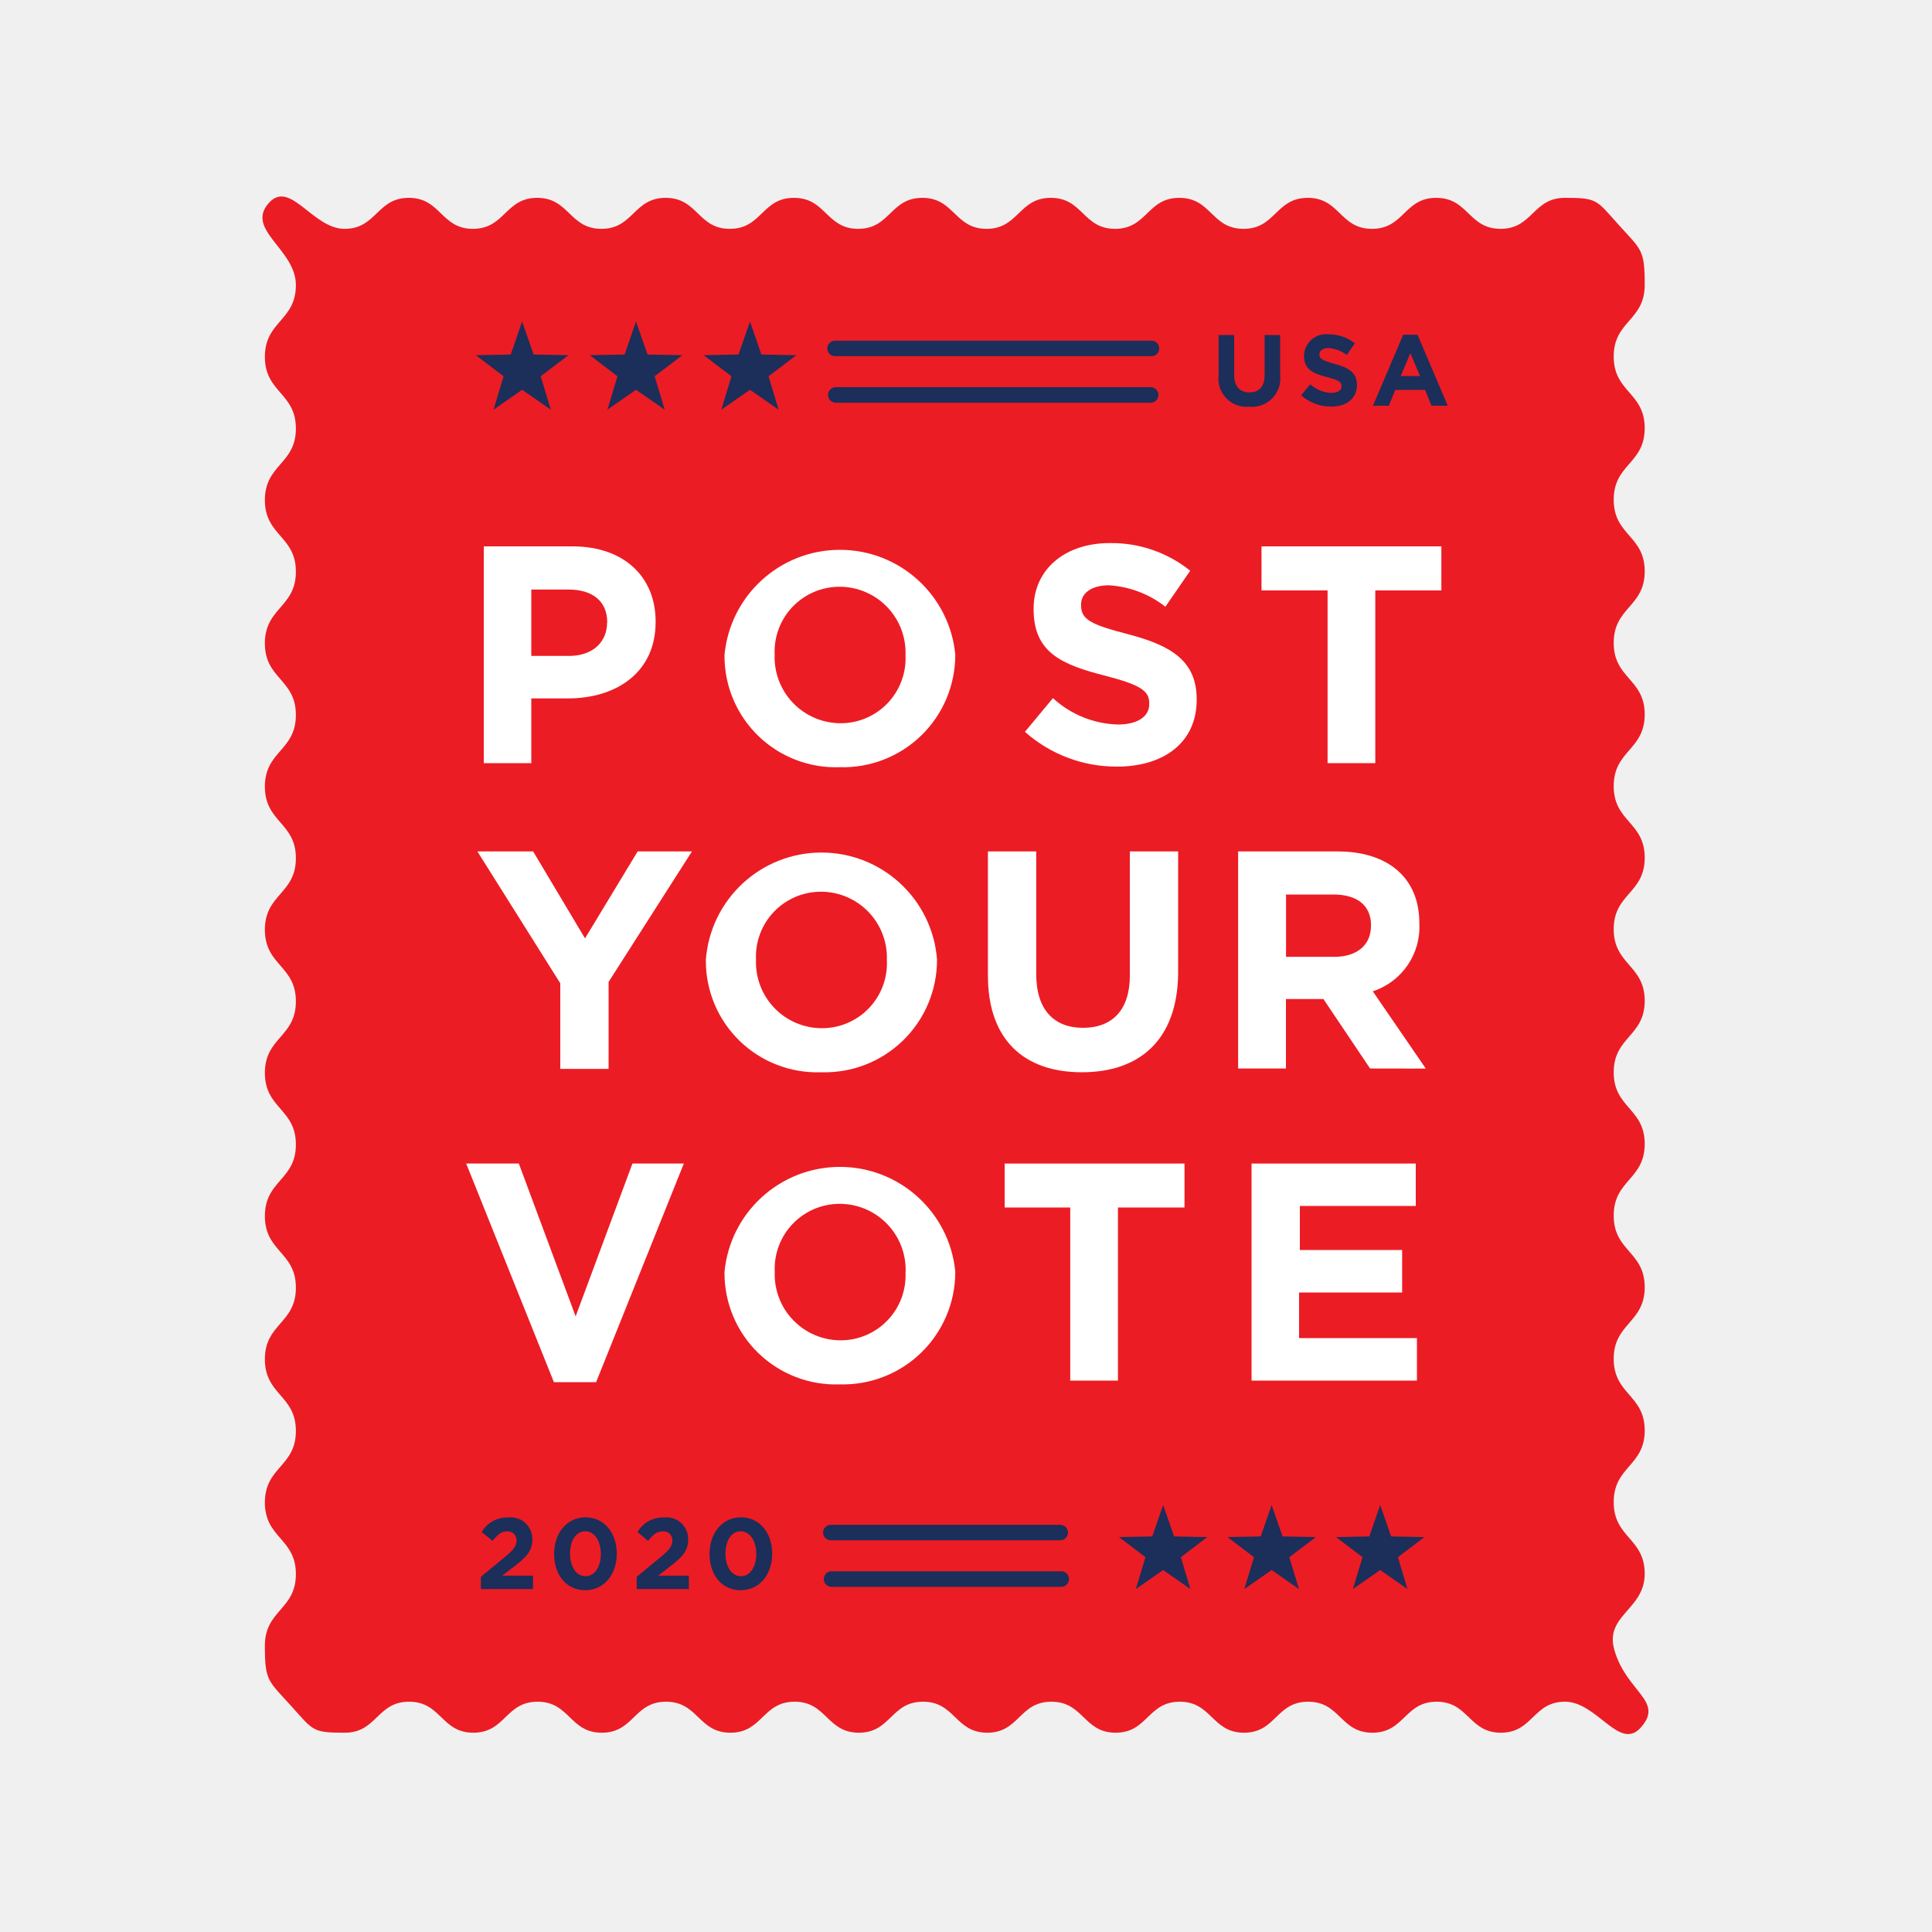
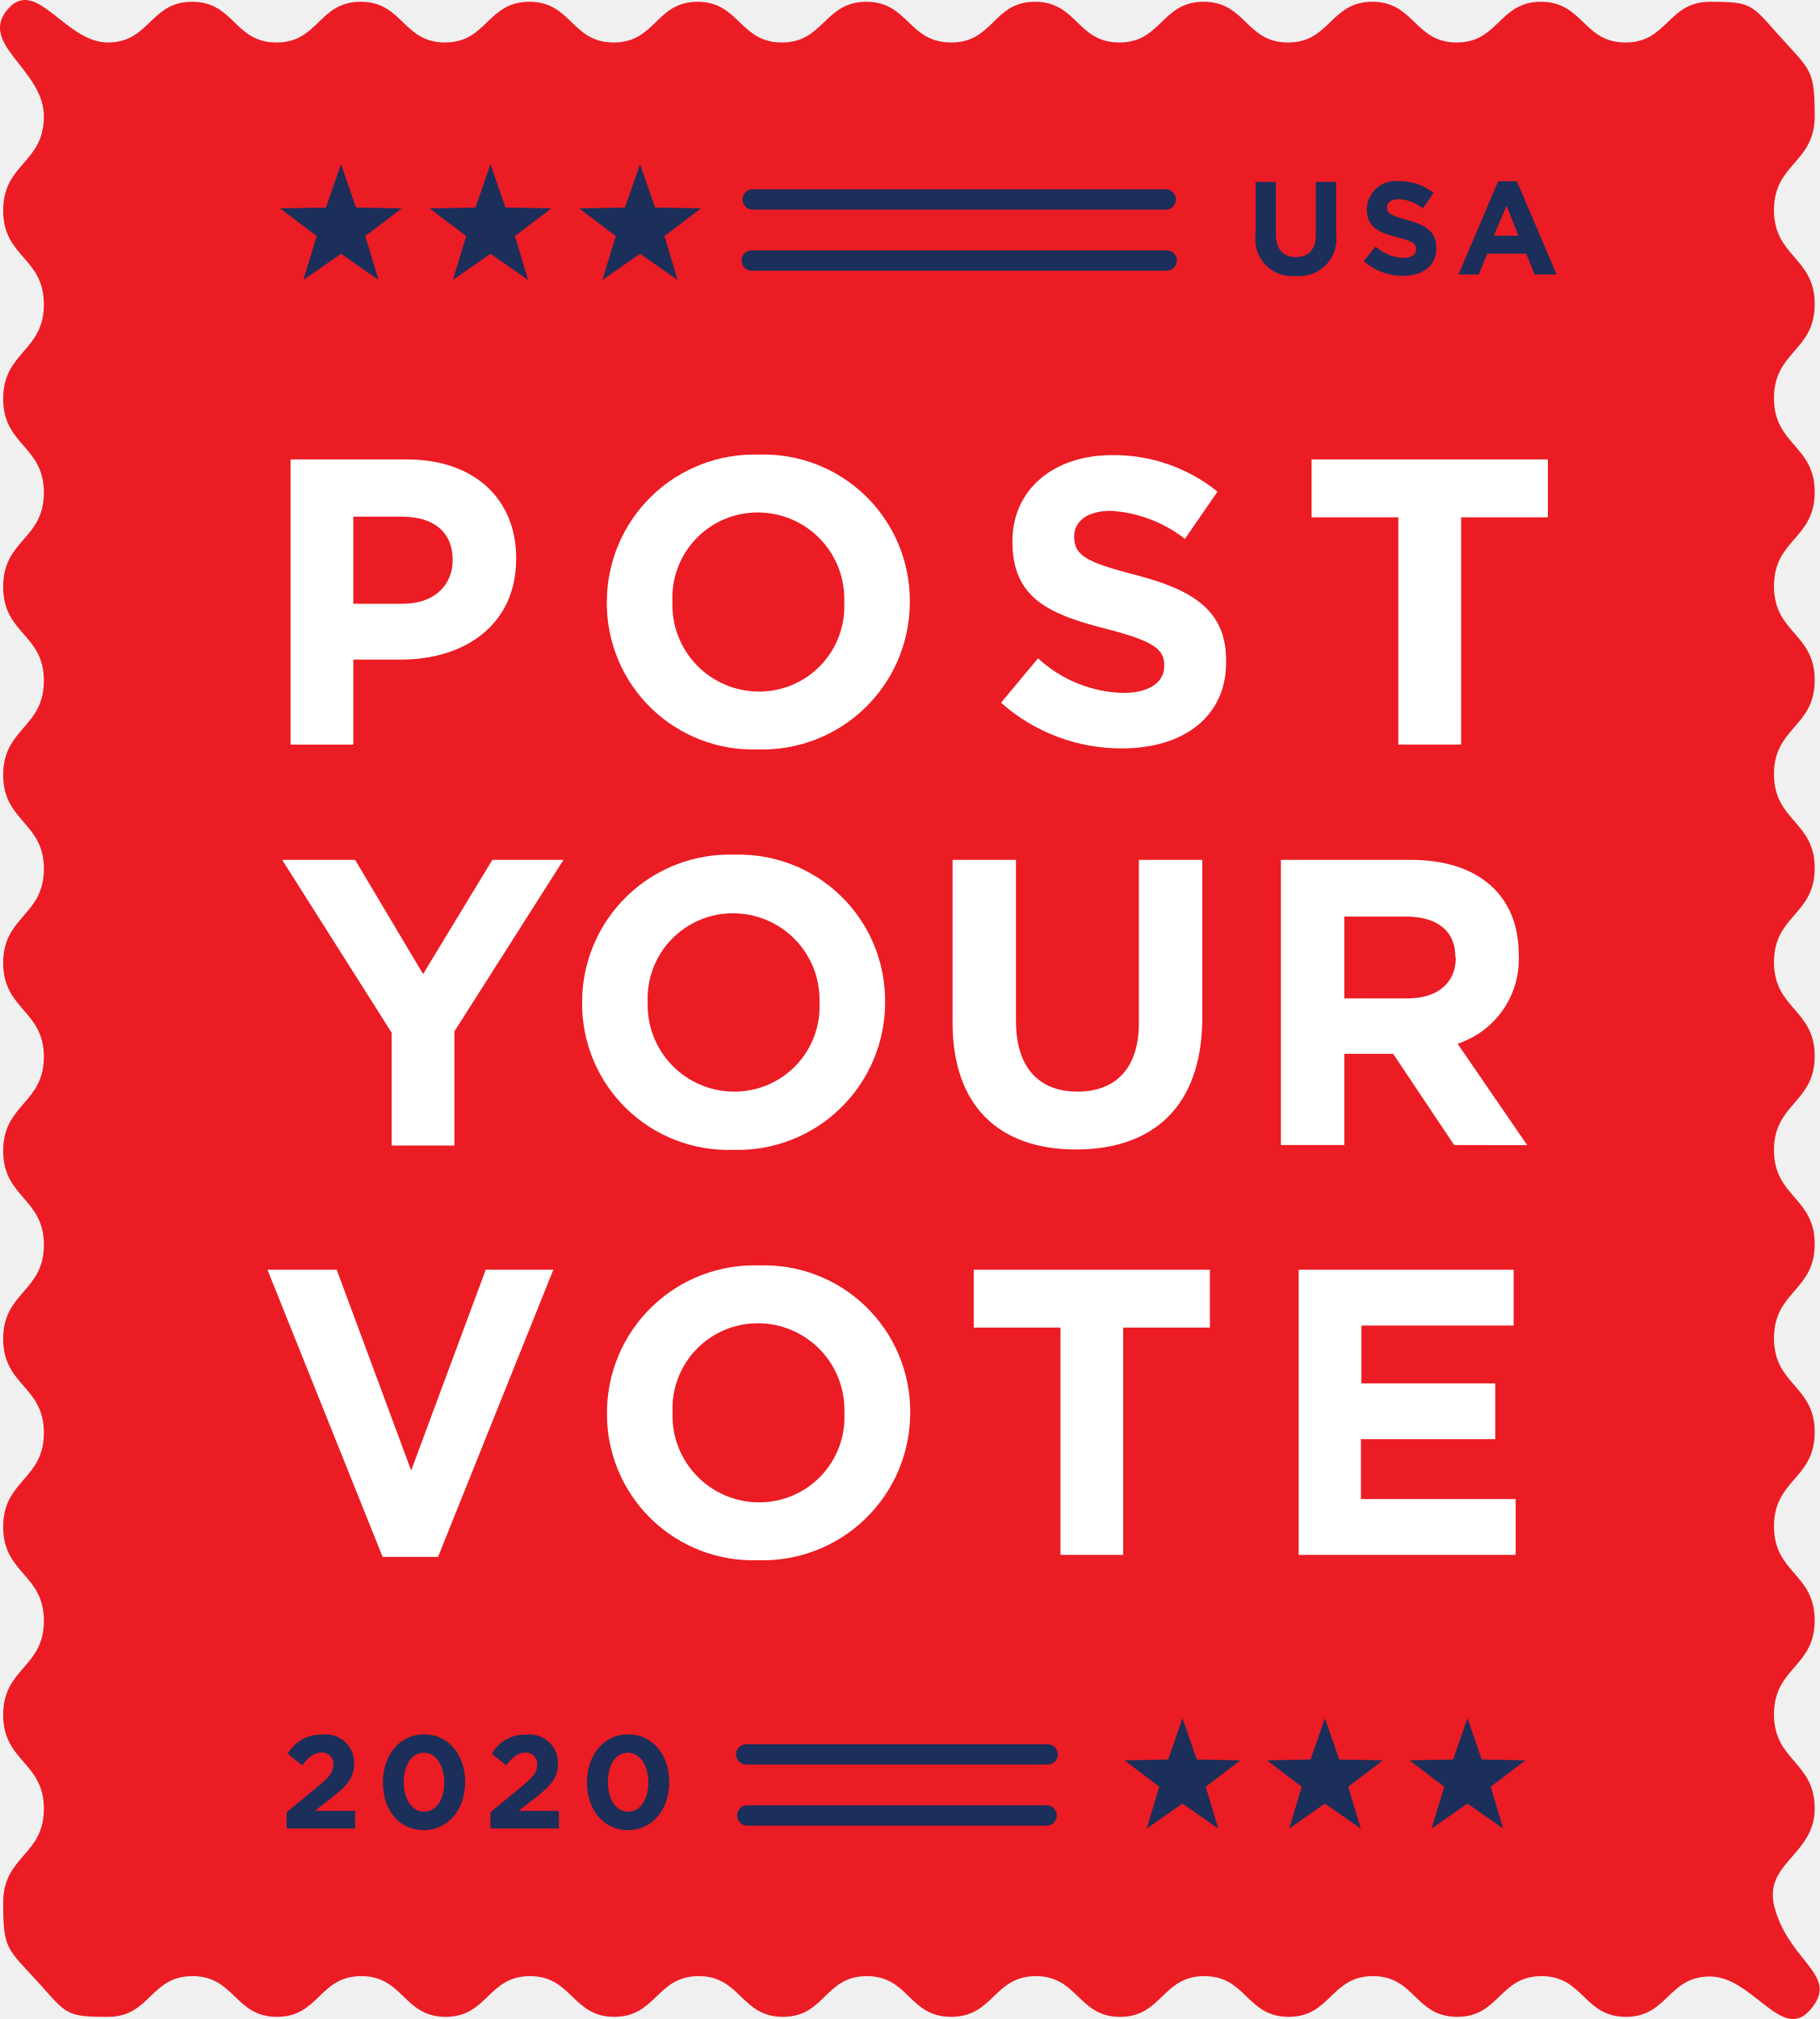
- <svg xmlns="http://www.w3.org/2000/svg" id="Layer_1" data-name="Layer 1" viewBox="0 0 200 200">
+ <svg xmlns="http://www.w3.org/2000/svg" viewBox="0 0 143.48 159.17">
  <defs>
    <style>.cls-1{fill:#ec1c24;}.cls-2{fill:#1c2e5a;}.cls-3{fill:#fff;}</style>
  </defs>
-   <path class="cls-1" d="M169.85,178.84c-2.21,2.47-4.52-2.68-7.84-2.68s-3.32,3.21-6.64,3.21-3.33-3.21-6.65-3.21-3.32,3.21-6.65,3.21-3.32-3.21-6.65-3.21-3.32,3.21-6.64,3.21-3.33-3.21-6.65-3.21-3.32,3.21-6.64,3.21-3.32-3.21-6.65-3.21-3.32,3.21-6.64,3.21-3.32-3.21-6.65-3.21-3.32,3.21-6.64,3.21-3.33-3.21-6.65-3.21-3.33,3.21-6.65,3.21-3.33-3.21-6.66-3.21-3.32,3.21-6.65,3.21-3.32-3.21-6.65-3.21-3.32,3.21-6.65,3.21-3.32-3.21-6.65-3.21-3.33,3.21-6.66,3.21-3.24-.2-5.47-2.68c-2.48-2.75-2.8-2.63-2.8-6.33s3.21-3.71,3.21-7.41-3.21-3.71-3.21-7.41,3.21-3.71,3.21-7.41-3.21-3.71-3.21-7.42,3.21-3.7,3.21-7.41-3.21-3.7-3.21-7.41,3.21-3.71,3.21-7.41-3.21-3.71-3.21-7.41,3.21-3.71,3.21-7.41-3.21-3.7-3.21-7.41,3.21-3.71,3.21-7.41-3.21-3.71-3.21-7.41,3.21-3.71,3.21-7.42-3.21-3.7-3.21-7.41,3.21-3.71,3.21-7.42-3.21-3.7-3.21-7.41,3.21-3.71,3.21-7.41-3.21-3.71-3.21-7.42,3.21-3.72,3.21-7.43-5.28-5.73-2.8-8.5c2.22-2.47,4.52,2.68,7.84,2.68s3.33-3.21,6.65-3.21,3.32,3.21,6.64,3.21,3.33-3.21,6.65-3.21,3.33,3.21,6.65,3.21,3.32-3.21,6.65-3.21,3.32,3.21,6.64,3.21,3.32-3.21,6.64-3.21,3.33,3.21,6.65,3.21,3.32-3.21,6.64-3.21,3.33,3.21,6.65,3.21,3.32-3.21,6.65-3.21,3.32,3.21,6.65,3.21,3.32-3.21,6.65-3.21,3.32,3.21,6.65,3.21,3.32-3.21,6.65-3.21,3.32,3.21,6.65,3.21,3.32-3.21,6.65-3.21,3.33,3.21,6.66,3.21,3.33-3.21,6.66-3.21,3.24.2,5.46,2.68c2.48,2.75,2.8,2.63,2.8,6.34s-3.21,3.7-3.21,7.41,3.21,3.7,3.21,7.41-3.21,3.7-3.21,7.41,3.21,3.7,3.21,7.41-3.21,3.7-3.21,7.41,3.21,3.71,3.21,7.41-3.21,3.71-3.21,7.42,3.21,3.7,3.21,7.41-3.21,3.7-3.21,7.4,3.21,3.71,3.21,7.41-3.21,3.71-3.21,7.41,3.21,3.71,3.21,7.41-3.21,3.71-3.21,7.42,3.21,3.71,3.21,7.41-3.21,3.71-3.21,7.42,3.21,3.71,3.21,7.41-3.21,3.71-3.21,7.42,3.21,3.71,3.21,7.42-4.15,4.28-3.15,7.85C168.34,175.17,172.33,176.07,169.85,178.84Z" />
-   <path class="cls-2" d="M129.31,42.1a2.9,2.9,0,0,1-3.16-3.25V34.68h1.61v4.13c0,1.19.59,1.81,1.58,1.81s1.57-.6,1.57-1.76V34.68h1.61V38.8A2.94,2.94,0,0,1,129.31,42.1Z" />
-   <path class="cls-2" d="M137.79,42.09a4.68,4.68,0,0,1-3.1-1.17l.95-1.14a3.38,3.38,0,0,0,2.18.89c.66,0,1.06-.26,1.06-.69v0c0-.41-.25-.62-1.47-.93-1.47-.38-2.42-.78-2.42-2.23v0a2.28,2.28,0,0,1,2.55-2.21,4.23,4.23,0,0,1,2.71.93l-.83,1.21a3.49,3.49,0,0,0-1.9-.72c-.61,0-.94.29-.94.64v0c0,.48.31.64,1.58,1,1.48.39,2.31.92,2.31,2.19v0C140.47,41.27,139.37,42.09,137.79,42.09Z" />
-   <path class="cls-2" d="M148.19,42l-.67-1.64h-3.08L143.77,42h-1.64l3.13-7.35h1.48L149.87,42ZM146,36.56l-1,2.37H147Z" />
-   <path class="cls-2" d="M51,159.51l-1.13-.91a3,3,0,0,1,2.72-1.51,2.24,2.24,0,0,1,2.52,2.27c0,1.22-.63,1.83-1.92,2.83l-1.19.92h3.18v1.39h-5.4v-1.27l2.43-2c.9-.75,1.26-1.14,1.26-1.75a.9.9,0,0,0-1-.95C51.91,158.53,51.53,158.84,51,159.51Z" />
-   <path class="cls-2" d="M60.59,164.62c-2,0-3.23-1.63-3.23-3.76s1.3-3.79,3.25-3.79,3.24,1.64,3.24,3.77S62.54,164.62,60.59,164.62Zm0-6.1c-1,0-1.58,1-1.58,2.32s.63,2.33,1.6,2.33,1.59-1,1.59-2.31S61.56,158.52,60.59,158.52Z" />
-   <path class="cls-2" d="M67.08,159.51,66,158.6a3,3,0,0,1,2.72-1.51,2.24,2.24,0,0,1,2.52,2.27c0,1.22-.63,1.83-1.92,2.83l-1.19.92h3.18v1.39h-5.4v-1.27l2.43-2c.91-.75,1.26-1.14,1.26-1.75a.9.9,0,0,0-1-.95C68,158.53,67.62,158.84,67.08,159.51Z" />
-   <path class="cls-2" d="M76.68,164.62c-2,0-3.23-1.63-3.23-3.76s1.3-3.79,3.25-3.79,3.24,1.64,3.24,3.77S78.63,164.62,76.68,164.62Zm0-6.1c-1,0-1.58,1-1.58,2.32s.63,2.33,1.6,2.33,1.59-1,1.59-2.31S77.65,158.52,76.68,158.52Z" />
-   <path class="cls-3" d="M58.78,72.3H55V79H50.08V56.56h9.18c5.36,0,8.61,3.18,8.61,7.77v.07C67.87,69.6,63.82,72.3,58.78,72.3Zm4.08-7.87c0-2.21-1.54-3.4-4-3.4H55V67.9h3.92c2.47,0,3.92-1.48,3.92-3.41Z" />
-   <path class="cls-3" d="M86.93,79.42A11.51,11.51,0,0,1,75,67.87V67.8a12,12,0,0,1,23.89-.06v.06A11.62,11.62,0,0,1,86.93,79.42ZM93.74,67.8a6.83,6.83,0,0,0-6.81-7.06,6.72,6.72,0,0,0-6.74,7v.06A6.84,6.84,0,0,0,87,74.87a6.72,6.72,0,0,0,6.74-7Z" />
-   <path class="cls-3" d="M115.63,79.36a14.27,14.27,0,0,1-9.53-3.6L109,72.27A10.34,10.34,0,0,0,115.73,75c2,0,3.24-.8,3.24-2.12v-.06c0-1.25-.77-1.89-4.53-2.86-4.52-1.15-7.44-2.4-7.44-6.87V63c0-4.08,3.27-6.78,7.86-6.78a13,13,0,0,1,8.35,2.86l-2.57,3.73a10.48,10.48,0,0,0-5.84-2.22c-1.9,0-2.89.87-2.89,2v.06c0,1.48,1,2,4.85,3,4.56,1.18,7.12,2.82,7.12,6.74v.06C123.88,76.86,120.48,79.36,115.63,79.36Z" />
-   <path class="cls-3" d="M142.37,61.12V79h-4.94V61.12h-6.84V56.56h18.62v4.56Z" />
-   <path class="cls-3" d="M63,101.65v9h-5v-8.86L49.42,88.14h5.77l5.37,9,5.45-9h5.62Z" />
-   <path class="cls-3" d="M85,111A11.52,11.52,0,0,1,73.07,99.44v-.07A12,12,0,0,1,97,99.31v.06A11.63,11.63,0,0,1,85,111Zm6.81-11.63A6.83,6.83,0,0,0,85,92.31a6.72,6.72,0,0,0-6.74,7v.06a6.83,6.83,0,0,0,6.81,7.07,6.72,6.72,0,0,0,6.74-7Z" />
-   <path class="cls-3" d="M112,111c-6,0-9.73-3.37-9.73-10V88.14h5v12.71c0,3.66,1.83,5.55,4.84,5.55s4.85-1.83,4.85-5.39V88.14h5v12.68C121.87,107.62,118,111,112,111Z" />
-   <path class="cls-3" d="M141.83,110.61,137,103.42h-3.88v7.19h-4.95V88.14h10.28c5.3,0,8.48,2.79,8.48,7.41v.07a7,7,0,0,1-4.82,7l5.49,8Zm.1-14.8c0-2.12-1.48-3.21-3.89-3.21h-4.91v6.45h5c2.41,0,3.79-1.28,3.79-3.18Z" />
-   <path class="cls-3" d="M61.71,143.08H57.34l-9.08-22.63h5.45l5.88,15.82,5.88-15.82h5.32Z" />
-   <path class="cls-3" d="M86.94,143.31A11.52,11.52,0,0,1,75,131.75v-.07a12,12,0,0,1,23.89-.06v.06A11.63,11.63,0,0,1,86.94,143.31Zm6.81-11.63a6.83,6.83,0,0,0-6.81-7.06,6.72,6.72,0,0,0-6.74,7v.06A6.83,6.83,0,0,0,87,138.75a6.72,6.72,0,0,0,6.74-7Z" />
-   <path class="cls-3" d="M115.73,125v17.92h-4.94V125H104v-4.55h18.62V125Z" />
-   <path class="cls-3" d="M129.56,142.92V120.45h17v4.39h-12v4.56h10.59v4.4H134.48v4.72h12.2v4.4Z" />
-   <polygon class="cls-2" points="54.05 40.35 57.02 42.41 55.97 38.95 58.85 36.77 55.24 36.7 54.05 33.28 52.87 36.7 49.26 36.77 52.13 38.95 51.09 42.41 54.05 40.35" />
-   <polygon class="cls-2" points="65.84 40.35 68.81 42.41 67.77 38.95 70.64 36.77 67.03 36.7 65.84 33.28 64.66 36.7 61.05 36.77 63.92 38.95 62.88 42.41 65.84 40.35" />
-   <polygon class="cls-2" points="77.64 40.35 80.6 42.41 79.56 38.95 82.44 36.77 78.82 36.7 77.64 33.28 76.45 36.7 72.84 36.77 75.72 38.95 74.67 42.41 77.64 40.35" />
-   <polygon class="cls-2" points="120.41 162.53 123.23 164.5 122.24 161.2 124.98 159.12 121.54 159.05 120.41 155.8 119.28 159.05 115.83 159.12 118.58 161.2 117.58 164.5 120.41 162.53" />
-   <polygon class="cls-2" points="131.64 162.53 134.47 164.5 133.47 161.2 136.22 159.12 132.77 159.05 131.64 155.8 130.51 159.05 127.07 159.12 129.81 161.2 128.81 164.5 131.64 162.53" />
-   <polygon class="cls-2" points="142.88 162.53 145.7 164.5 144.71 161.2 147.45 159.12 144.01 159.05 142.88 155.8 141.75 159.05 138.3 159.12 141.05 161.2 140.05 164.5 142.88 162.53" />
-   <path class="cls-2" d="M119.2,36.87H86.44a.8.8,0,0,1,0-1.6H119.2a.8.8,0,0,1,0,1.6Z" />
-   <path class="cls-2" d="M119.2,41.69H86.44a.81.81,0,0,1,0-1.61H119.2a.81.81,0,0,1,0,1.61Z" />
-   <path class="cls-2" d="M109.77,159.45H86a.8.8,0,0,1,0-1.6h23.76a.8.8,0,1,1,0,1.6Z" />
-   <path class="cls-2" d="M109.77,164.27H86a.81.81,0,0,1,0-1.61h23.76a.81.81,0,1,1,0,1.61Z" />
+   <g id="Layer_2" data-name="Layer 2">
+     <g id="Layer_1-2" data-name="Layer 1">
+       <path class="cls-1" d="M142.69,158.5c-2.22,2.47-4.52-2.68-7.85-2.68S131.52,159,128.2,159s-3.33-3.21-6.65-3.21S118.23,159,114.9,159s-3.32-3.21-6.64-3.21-3.33,3.21-6.65,3.21-3.32-3.21-6.65-3.21S91.64,159,88.32,159s-3.32-3.21-6.64-3.21S78.35,159,75,159s-3.32-3.21-6.65-3.21S65.06,159,61.74,159s-3.33-3.21-6.65-3.21S51.76,159,48.44,159s-3.33-3.21-6.65-3.21S38.46,159,35.14,159s-3.33-3.21-6.65-3.21S25.16,159,21.84,159s-3.33-3.21-6.66-3.21S11.85,159,8.52,159s-3.24-.2-5.47-2.68C.57,153.6.25,153.72.25,150s3.21-3.7,3.21-7.4S.25,138.9.25,135.19s3.21-3.7,3.21-7.41-3.21-3.7-3.21-7.41,3.21-3.7,3.21-7.41-3.21-3.7-3.21-7.41,3.21-3.71,3.21-7.41S.25,94.43.25,90.73,3.46,87,3.46,83.32.25,79.61.25,75.91,3.46,72.2,3.46,68.5.25,64.79.25,61.09s3.21-3.71,3.21-7.42S.25,50,.25,46.26s3.21-3.71,3.21-7.42S.25,35.14.25,31.43,3.46,27.72,3.46,24,.25,20.31.25,16.59s3.21-3.71,3.21-7.42S-1.82,3.44.66.67C2.88-1.8,5.18,3.35,8.5,3.35S11.83.14,15.15.14s3.32,3.21,6.65,3.21S25.12.14,28.44.14s3.33,3.21,6.65,3.21S38.41.14,41.74.14s3.32,3.21,6.65,3.21S51.71.14,55,.14s3.33,3.21,6.65,3.21S65,.14,68.31.14,71.64,3.35,75,3.35,78.29.14,81.61.14s3.32,3.21,6.65,3.21S91.58.14,94.91.14s3.32,3.21,6.65,3.21S104.89.14,108.21.14s3.33,3.21,6.65,3.21S118.19.14,121.51.14s3.33,3.21,6.66,3.21S131.5.14,134.83.14s3.24.2,5.47,2.68c2.47,2.75,2.79,2.63,2.79,6.34s-3.21,3.7-3.21,7.4,3.21,3.71,3.21,7.42-3.21,3.7-3.21,7.41,3.21,3.7,3.21,7.41-3.21,3.7-3.21,7.41,3.21,3.7,3.21,7.41-3.21,3.71-3.21,7.41,3.21,3.71,3.21,7.41-3.21,3.71-3.21,7.41,3.21,3.71,3.21,7.41-3.21,3.71-3.21,7.41,3.21,3.71,3.21,7.41-3.21,3.71-3.21,7.42,3.21,3.7,3.21,7.41-3.21,3.71-3.21,7.42,3.21,3.7,3.21,7.41-3.21,3.71-3.21,7.41,3.21,3.71,3.21,7.43-4.14,4.28-3.15,7.85C141.17,154.82,145.16,155.73,142.69,158.5Z" />
+       <path class="cls-2" d="M102.15,21.76A2.9,2.9,0,0,1,99,18.51V14.34h1.6v4.13c0,1.19.6,1.8,1.58,1.8s1.57-.59,1.57-1.75V14.34h1.61v4.12A2.94,2.94,0,0,1,102.15,21.76Z" />
+       <path class="cls-2" d="M110.62,21.75a4.64,4.64,0,0,1-3.09-1.17l.94-1.14a3.39,3.39,0,0,0,2.19.89c.65,0,1-.26,1-.69v0c0-.41-.25-.62-1.47-.93-1.47-.38-2.42-.78-2.42-2.23v0a2.28,2.28,0,0,1,2.55-2.2,4.26,4.26,0,0,1,2.72.93l-.84,1.21a3.42,3.42,0,0,0-1.9-.72c-.61,0-.94.28-.94.64v0c0,.48.32.64,1.58,1,1.48.39,2.31.92,2.31,2.19v0C113.3,20.93,112.2,21.75,110.62,21.75Z" />
+       <path class="cls-2" d="M121,21.64,120.35,20h-3.08l-.67,1.64H115l3.13-7.35h1.48l3.13,7.35Zm-2.21-5.42-1,2.36h1.94Z" />
+       <path class="cls-2" d="M23.82,139.17l-1.13-.91a3,3,0,0,1,2.72-1.51A2.24,2.24,0,0,1,27.93,139c0,1.22-.63,1.84-1.92,2.84l-1.19.92H28v1.39H22.6v-1.28l2.43-2c.91-.75,1.26-1.15,1.26-1.75a.9.9,0,0,0-1-.95C24.75,138.19,24.36,138.5,23.82,139.17Z" />
+       <path class="cls-2" d="M33.42,144.28c-2,0-3.23-1.64-3.23-3.76s1.3-3.79,3.25-3.79,3.24,1.64,3.24,3.77S35.37,144.28,33.42,144.28Zm0-6.1c-1,0-1.58,1-1.58,2.32s.63,2.33,1.6,2.33,1.59-1,1.59-2.31S34.39,138.18,33.42,138.18Z" />
+       <path class="cls-2" d="M39.91,139.17l-1.13-.91a3,3,0,0,1,2.72-1.51A2.24,2.24,0,0,1,44,139c0,1.22-.63,1.84-1.92,2.84l-1.19.92h3.18v1.39h-5.4v-1.28l2.43-2c.91-.75,1.26-1.15,1.26-1.75a.9.9,0,0,0-1-.95C40.84,138.19,40.45,138.5,39.91,139.17Z" />
+       <path class="cls-2" d="M49.51,144.28c-1.95,0-3.23-1.64-3.23-3.76s1.3-3.79,3.25-3.79,3.24,1.64,3.24,3.77S51.47,144.28,49.51,144.28Zm0-6.1c-1,0-1.58,1-1.58,2.32s.63,2.33,1.6,2.33,1.59-1,1.59-2.31S50.48,138.18,49.51,138.18Z" />
+       <path class="cls-3" d="M31.61,52H27.86V58.7H22.91V36.22h9.18c5.37,0,8.61,3.18,8.61,7.77v.07C40.7,49.26,36.65,52,31.61,52Zm4.08-7.87c0-2.22-1.54-3.4-4-3.4H27.86v6.87h3.91c2.47,0,3.92-1.48,3.92-3.41Z" />
+       <path class="cls-3" d="M59.76,59.08A11.52,11.52,0,0,1,47.85,47.53v-.07a11.62,11.62,0,0,1,12-11.62A11.52,11.52,0,0,1,71.74,47.4v.06A11.62,11.62,0,0,1,59.76,59.08Zm6.81-11.62a6.82,6.82,0,0,0-6.81-7.06,6.72,6.72,0,0,0-6.74,7v.06a6.83,6.83,0,0,0,6.81,7.06,6.71,6.71,0,0,0,6.74-7Z" />
+       <path class="cls-3" d="M88.46,59a14.29,14.29,0,0,1-9.53-3.6l2.92-3.5a10.3,10.3,0,0,0,6.71,2.73c2,0,3.24-.8,3.24-2.12v-.06c0-1.25-.77-1.89-4.52-2.86-4.53-1.15-7.45-2.41-7.45-6.87v-.06c0-4.08,3.27-6.78,7.86-6.78A13,13,0,0,1,96,38.76l-2.57,3.72a10.54,10.54,0,0,0-5.84-2.21c-1.9,0-2.89.87-2.89,2v.06c0,1.48,1,2,4.85,3,4.56,1.18,7.13,2.82,7.13,6.74v.06C96.72,56.51,93.31,59,88.46,59Z" />
+       <path class="cls-3" d="M115.21,40.78V58.7h-4.95V40.78h-6.84V36.22h18.63v4.56Z" />
+       <path class="cls-3" d="M35.83,81.31v9H30.88V81.41L22.25,67.79H28l5.36,9,5.46-9h5.61Z" />
+       <path class="cls-3" d="M57.81,90.65A11.52,11.52,0,0,1,45.9,79.1V79a11.62,11.62,0,0,1,12-11.62A11.52,11.52,0,0,1,69.79,79V79A11.62,11.62,0,0,1,57.81,90.65ZM64.62,79A6.82,6.82,0,0,0,57.81,72a6.72,6.72,0,0,0-6.74,7V79a6.83,6.83,0,0,0,6.81,7.06,6.71,6.71,0,0,0,6.74-7Z" />
+       <path class="cls-3" d="M84.84,90.62c-6,0-9.73-3.37-9.73-10V67.79h5V80.51c0,3.66,1.83,5.55,4.84,5.55s4.85-1.83,4.85-5.39V67.79h5V80.48C94.7,87.28,90.88,90.62,84.84,90.62Z" />
+       <path class="cls-3" d="M114.66,90.27l-4.81-7.19H106v7.19H101V67.79h10.27c5.3,0,8.48,2.8,8.48,7.42v.07a7,7,0,0,1-4.82,7l5.49,8Zm.1-14.8c0-2.12-1.48-3.21-3.89-3.21H106v6.45h5c2.41,0,3.79-1.28,3.79-3.18Z" />
+       <path class="cls-3" d="M34.54,122.74H30.17L21.09,100.1h5.46l5.87,15.83L38.3,100.1h5.33Z" />
+       <path class="cls-3" d="M59.77,123a11.51,11.51,0,0,1-11.91-11.55v-.07a11.62,11.62,0,0,1,12-11.62,11.52,11.52,0,0,1,11.91,11.56v.06A11.62,11.62,0,0,1,59.77,123Zm6.81-11.62a6.83,6.83,0,0,0-6.81-7.06,6.72,6.72,0,0,0-6.74,7v.06a6.83,6.83,0,0,0,6.81,7.06,6.71,6.71,0,0,0,6.74-7Z" />
+       <path class="cls-3" d="M88.56,104.66v17.92H83.62V104.66H76.78V100.1H95.4v4.56Z" />
+       <path class="cls-3" d="M102.4,122.58V100.1h16.95v4.4h-12v4.56H117.9v4.4H107.31v4.72h12.2v4.4Z" />
+       <polygon class="cls-2" points="26.89 20.01 29.85 22.07 28.8 18.61 31.68 16.43 28.07 16.36 26.89 12.94 25.7 16.36 22.09 16.43 24.97 18.61 23.92 22.07 26.89 20.01" />
+       <polygon class="cls-2" points="38.68 20.01 41.64 22.07 40.6 18.61 43.48 16.43 39.86 16.36 38.68 12.94 37.49 16.36 33.88 16.43 36.76 18.61 35.71 22.07 38.68 20.01" />
+       <polygon class="cls-2" points="50.47 20.01 53.43 22.07 52.39 18.61 55.27 16.43 51.65 16.36 50.47 12.94 49.28 16.36 45.67 16.43 48.55 18.61 47.5 22.07 50.47 20.01" />
+       <polygon class="cls-2" points="93.24 142.19 96.06 144.16 95.07 140.86 97.81 138.78 94.37 138.71 93.24 135.46 92.11 138.71 88.67 138.78 91.41 140.86 90.41 144.16 93.24 142.19" />
+       <polygon class="cls-2" points="104.47 142.19 107.3 144.16 106.3 140.86 109.05 138.78 105.6 138.71 104.47 135.46 103.34 138.71 99.9 138.78 102.64 140.86 101.65 144.16 104.47 142.19" />
+       <polygon class="cls-2" points="115.71 142.19 118.53 144.16 117.54 140.86 120.28 138.78 116.84 138.71 115.71 135.46 114.58 138.71 111.14 138.78 113.88 140.86 112.88 144.16 115.71 142.19" />
+       <line class="cls-2" x1="59.27" y1="15.73" x2="92.03" y2="15.73" />
+       <path class="cls-2" d="M92,16.53H59.27a.81.81,0,0,1,0-1.61H92a.81.81,0,0,1,0,1.61Z" />
+       <line class="cls-2" x1="59.27" y1="20.54" x2="92.03" y2="20.54" />
+       <path class="cls-2" d="M92,21.34H59.27a.8.8,0,0,1,0-1.6H92a.8.8,0,0,1,0,1.6Z" />
+       <line class="cls-2" x1="58.84" y1="138.31" x2="82.61" y2="138.31" />
+       <path class="cls-2" d="M82.61,139.11H58.84a.8.8,0,1,1,0-1.6H82.61a.8.8,0,1,1,0,1.6Z" />
+       <line class="cls-2" x1="58.84" y1="143.13" x2="82.61" y2="143.13" />
+       <path class="cls-2" d="M82.61,143.93H58.84a.81.81,0,0,1,0-1.61H82.61a.81.81,0,0,1,0,1.61Z" />
+     </g>
+   </g>
</svg>
